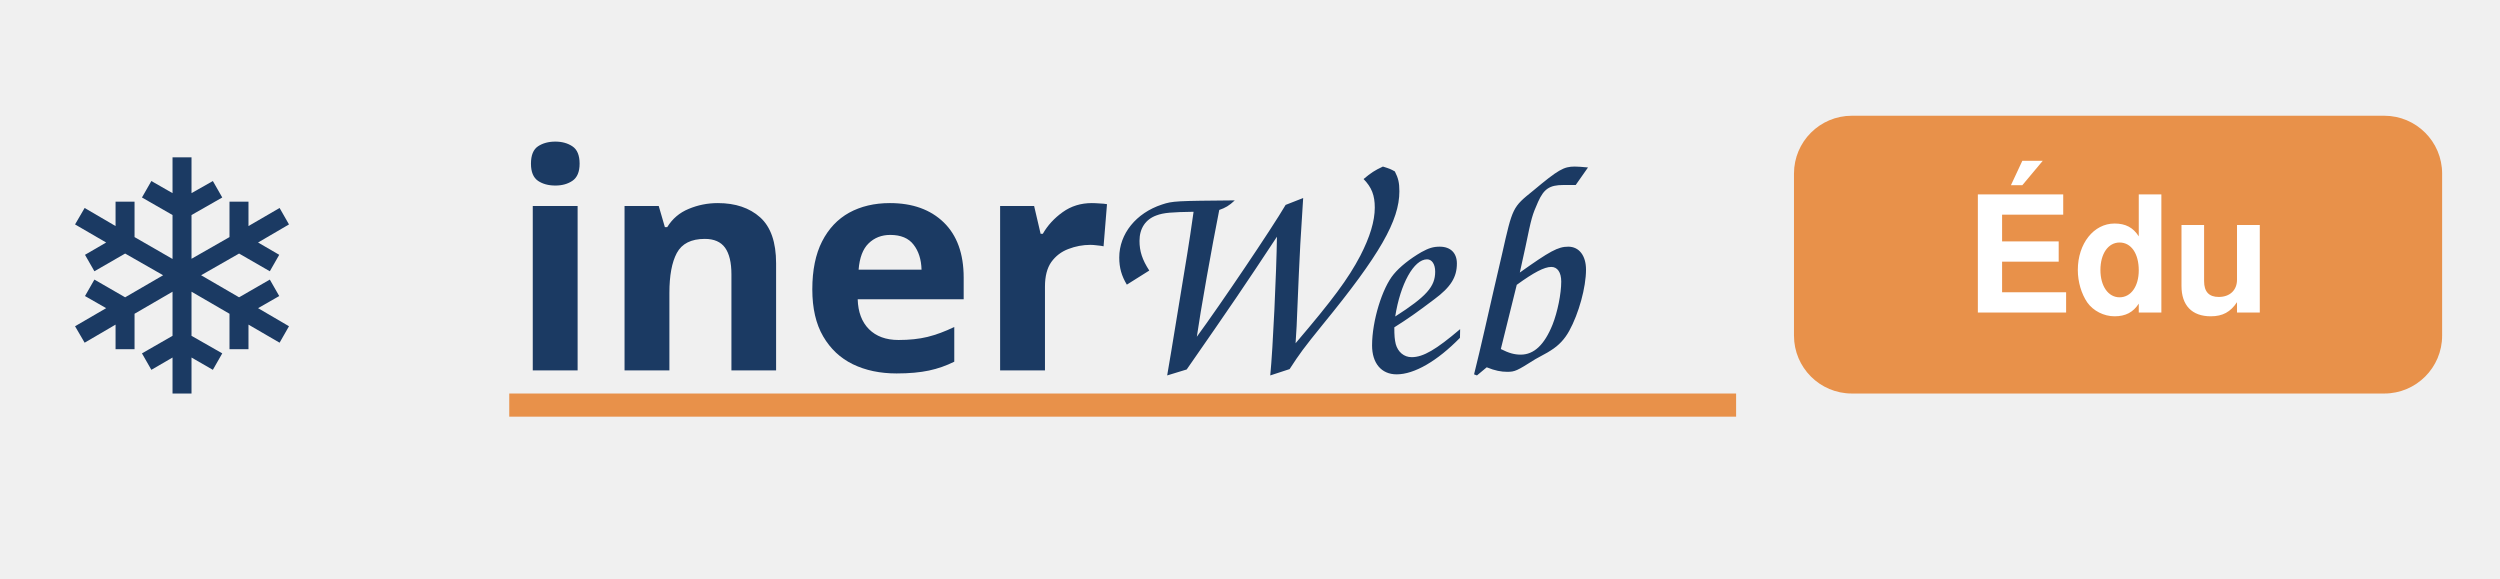
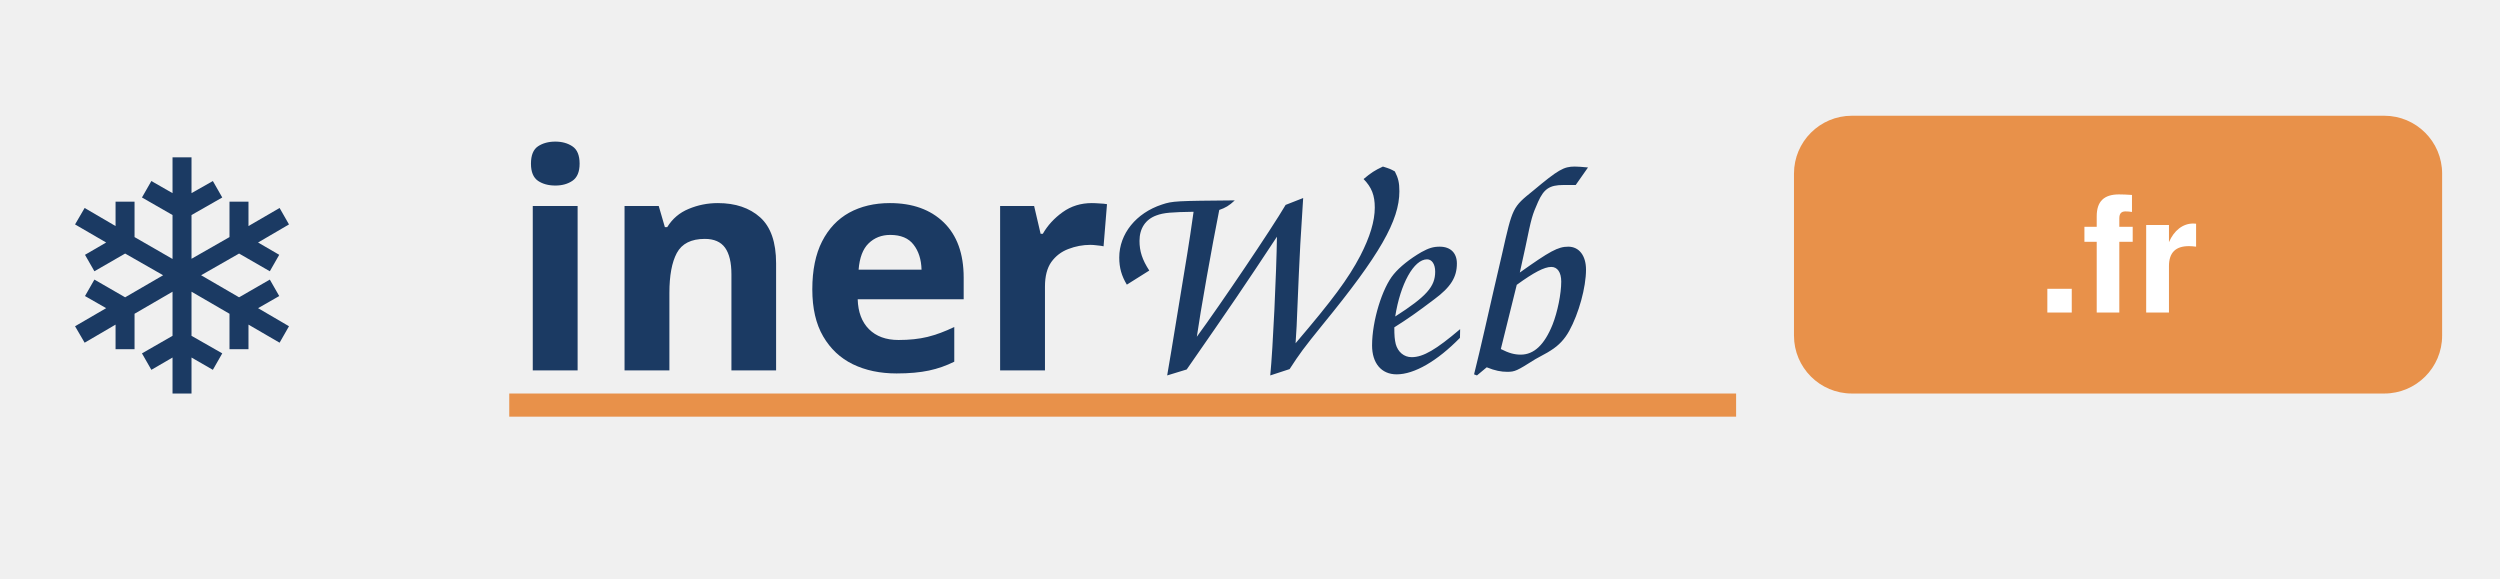
<svg xmlns="http://www.w3.org/2000/svg" viewBox="0 0 216 50" role="img" aria-labelledby="title desc">
  <text fill="#1b3a63" font-size="28" x="4" y="34">❄️</text>
  <text fill="#1b3a63" font-family="Trebuchet MS, Trebuchet, sans-serif" font-size="26" font-weight="700" x="44" y="32">iner</text>
  <text fill="#1b3a63" font-family="Segoe Script, Brush Script MT, cursive" font-size="26" x="94" y="32">Web</text>
  <line stroke="#e8914a" stroke-width="2" x1="44" x2="150" y1="35" y2="35" />
  <rect fill="#e8914a" x="155" y="10" rx="5" ry="5" width="56" height="24" />
-   <text fill="#fff" font-family="Segoe UI, Helvetica, Arial, sans-serif" font-size="14" font-weight="700" x="183" y="27" text-anchor="middle">Édu</text>
+   <text fill="#fff" font-family="Segoe UI, Helvetica, Arial, sans-serif" font-size="14" font-weight="700" x="183" y="27" text-anchor="middle">.fr</text>
</svg>
